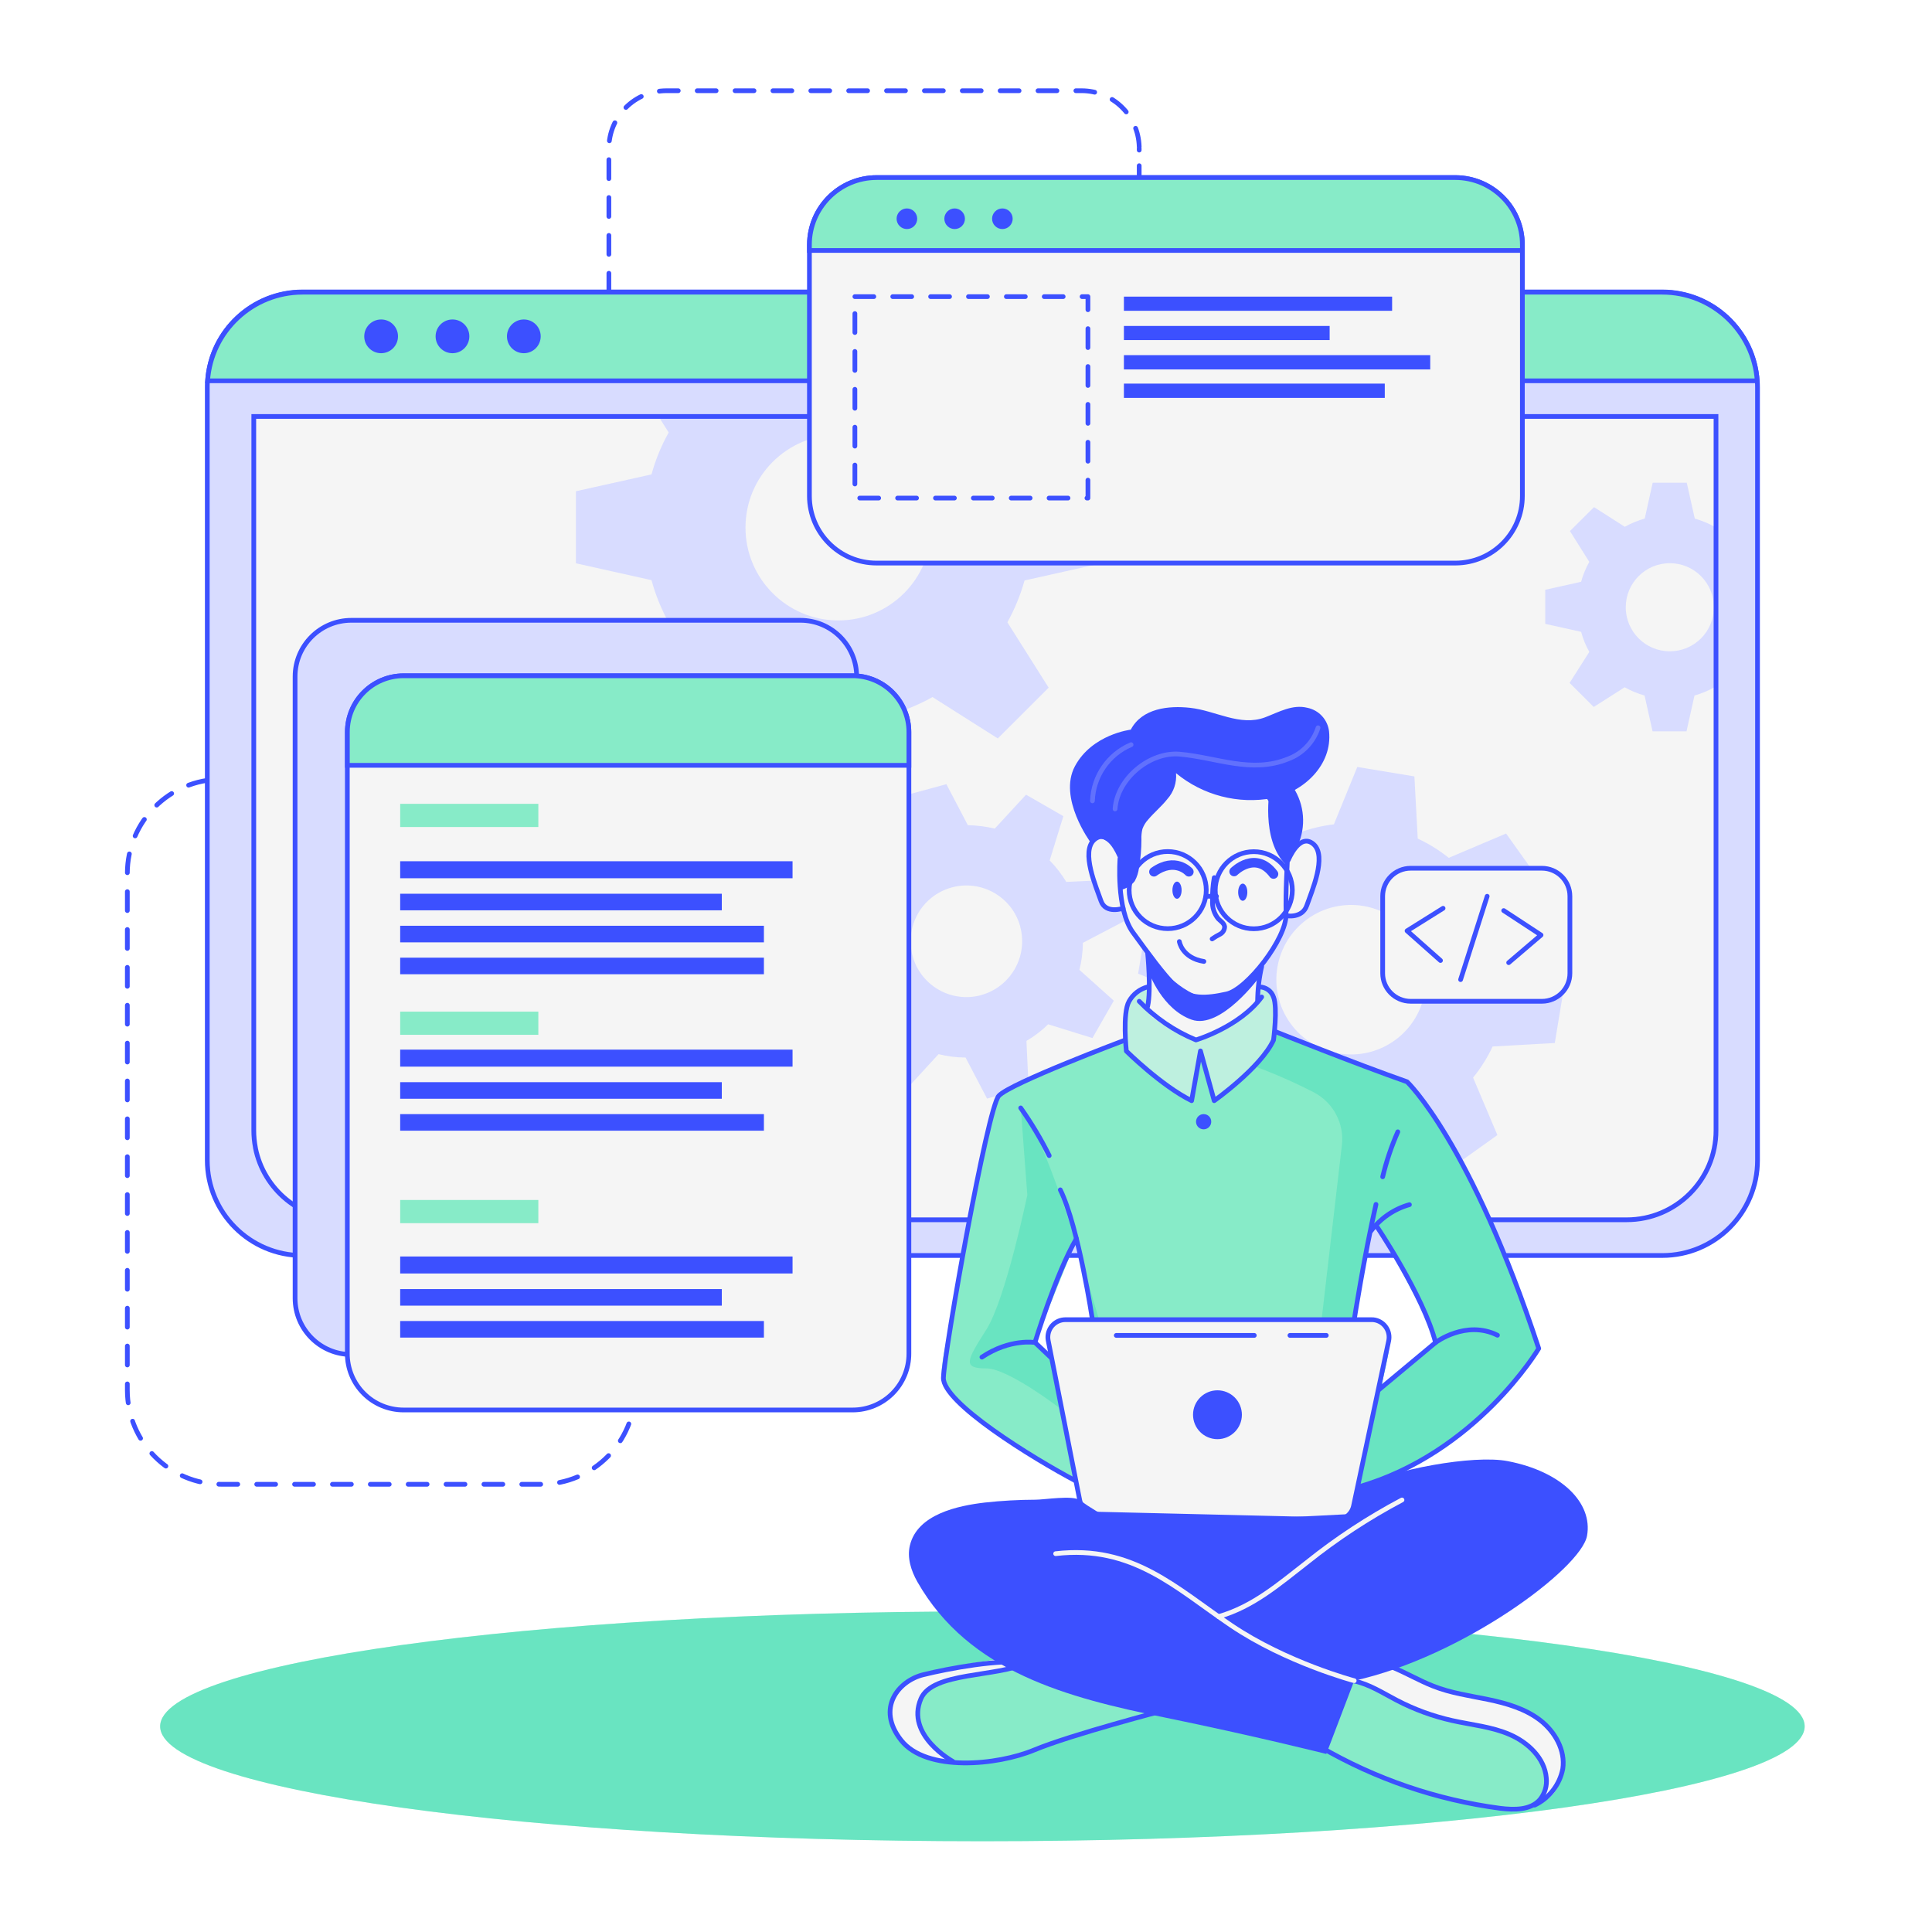
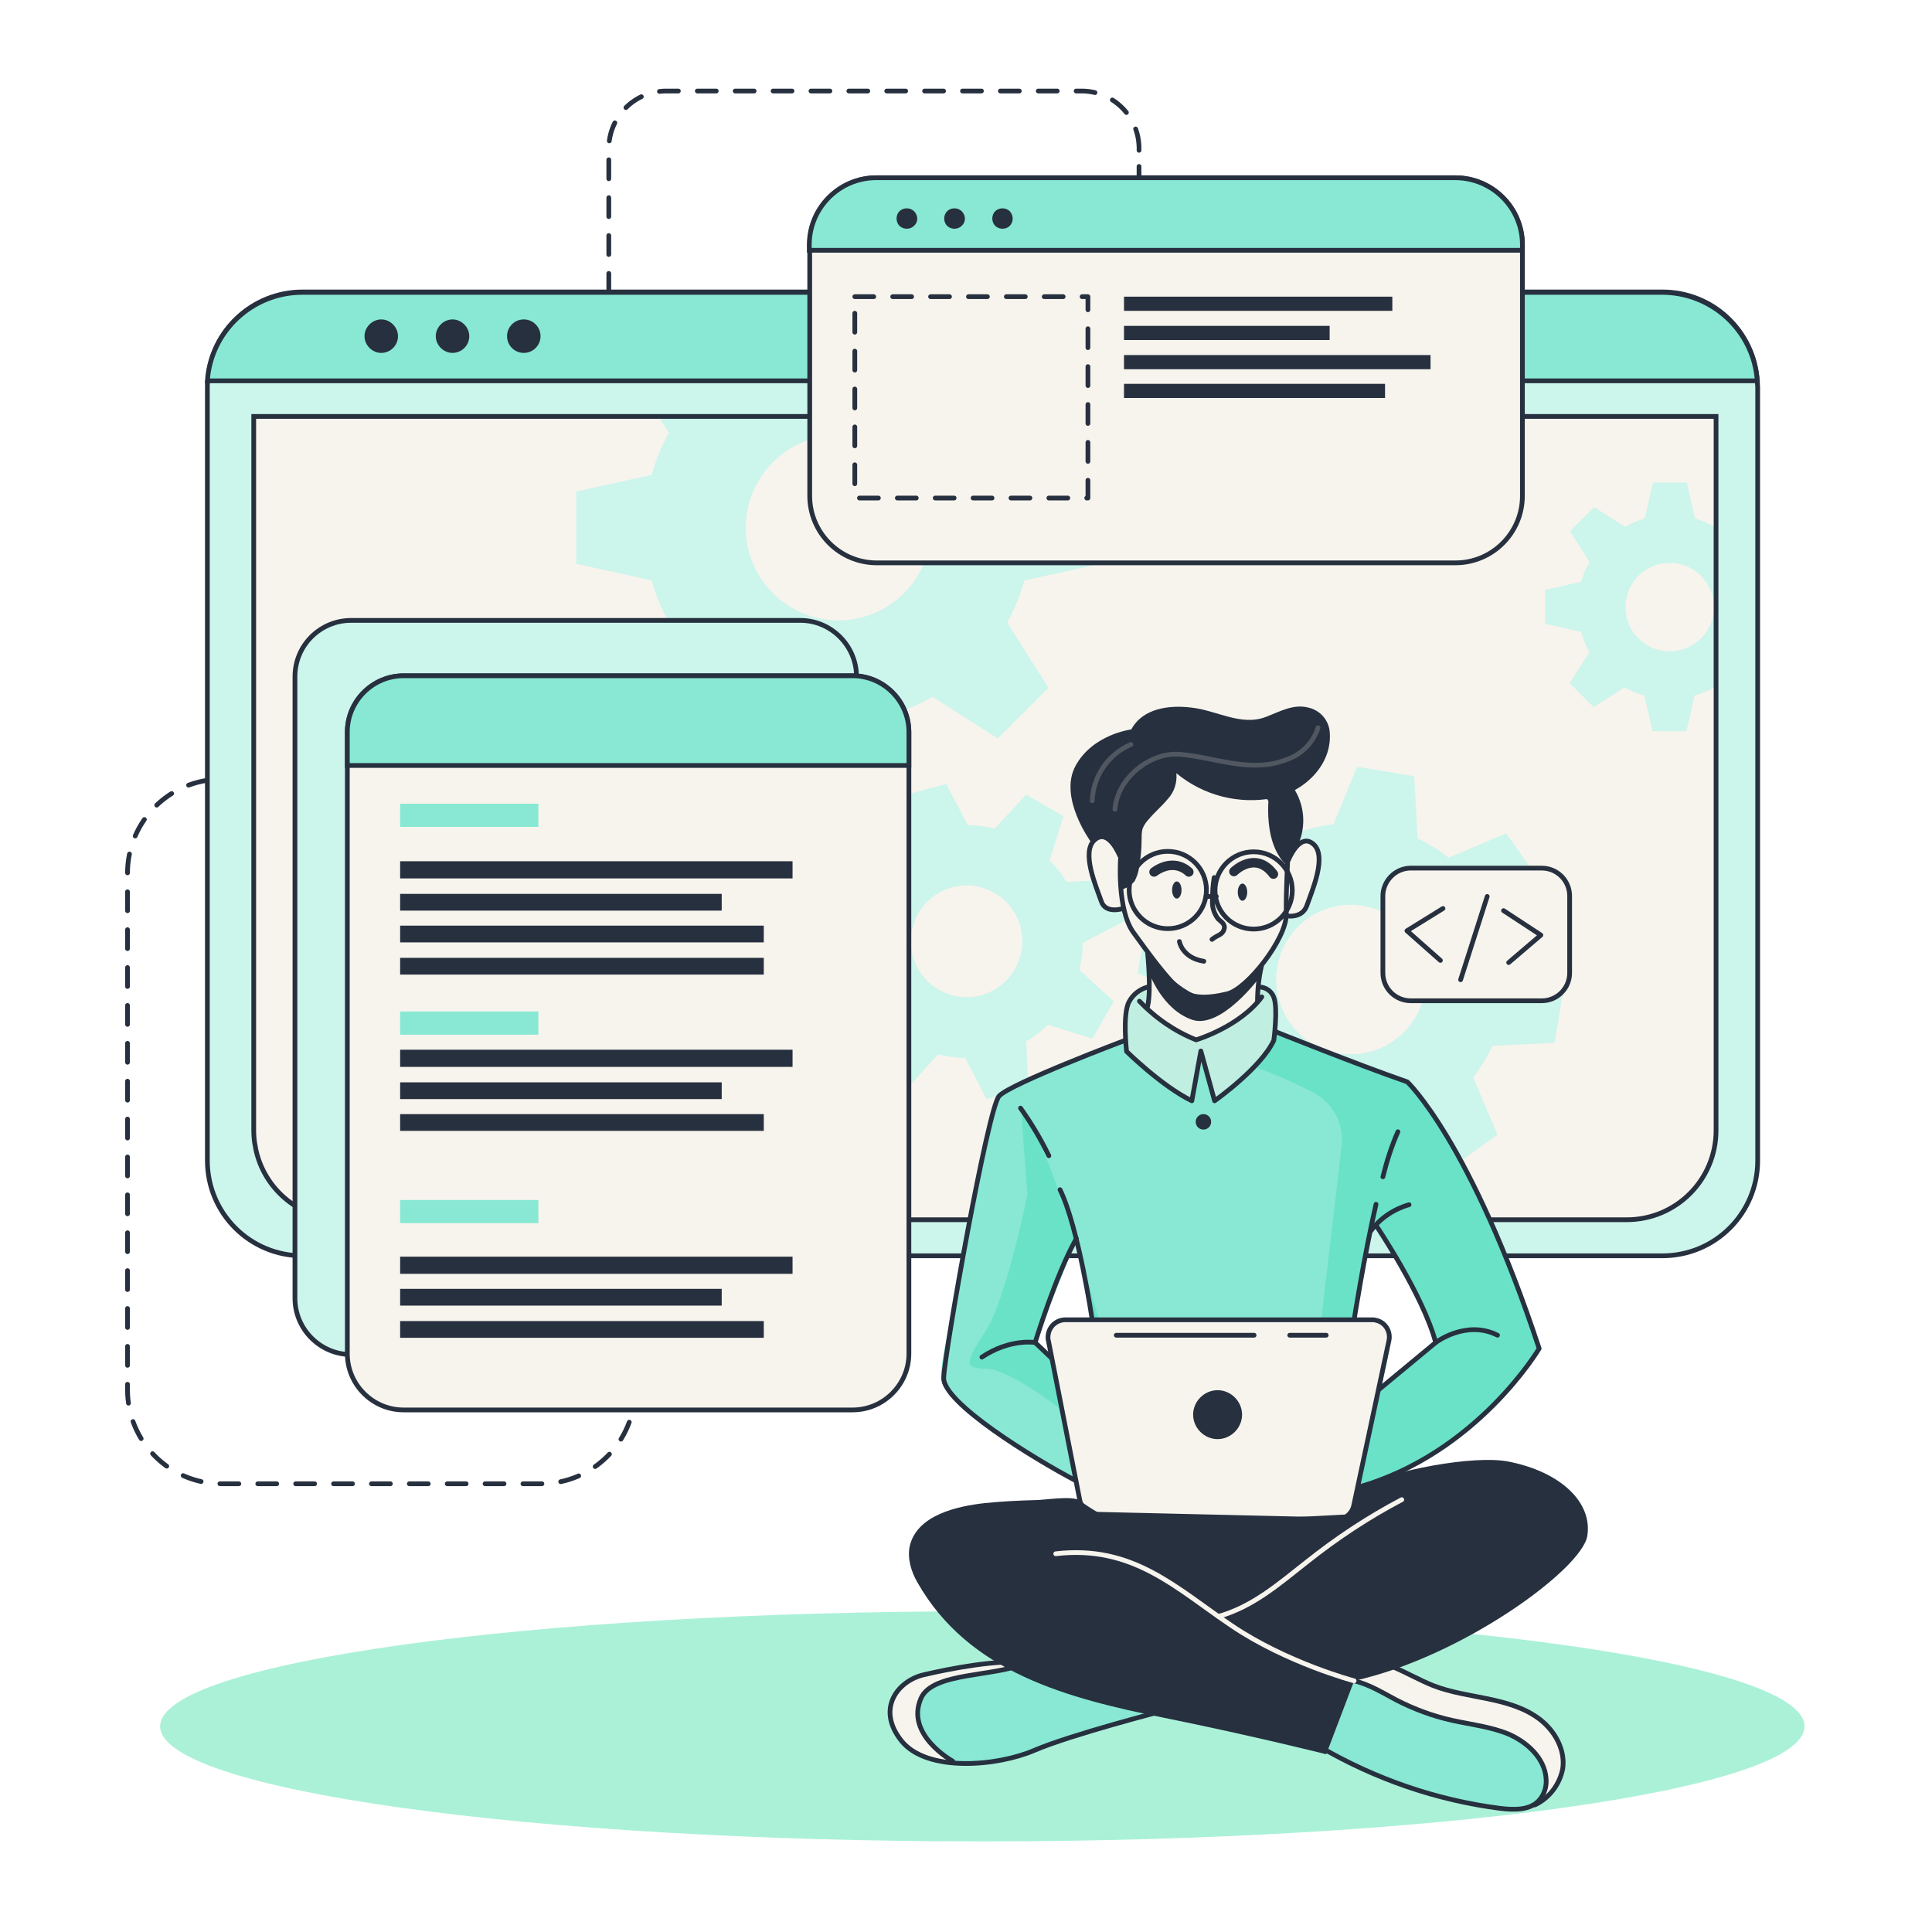
- <svg xmlns="http://www.w3.org/2000/svg" id="Camada_1" data-name="Camada 1" viewBox="0 0 450 450">
-   <defs>
-     <style>.cls-1,.cls-11,.cls-15,.cls-17,.cls-18,.cls-19,.cls-2{fill:none;}.cls-11,.cls-12,.cls-13,.cls-14,.cls-15,.cls-17,.cls-2,.cls-5,.cls-7{stroke:#3c50ff;}.cls-13,.cls-15,.cls-17,.cls-18,.cls-19,.cls-2,.cls-5{stroke-linecap:round;stroke-linejoin:round;}.cls-11,.cls-12,.cls-13,.cls-14,.cls-15,.cls-18,.cls-19,.cls-2,.cls-5,.cls-7{stroke-width:1.1px;}.cls-2{stroke-dasharray:4.41;}.cls-3,.cls-7{fill:#87ebc8;}.cls-4{fill:#32d7b4;opacity:0.35;}.cls-16,.cls-18,.cls-4{isolation:isolate;}.cls-10,.cls-12,.cls-5{fill:#d8dcff;}.cls-13,.cls-14,.cls-16,.cls-6{fill:#f5f5f5;}.cls-11,.cls-12,.cls-14,.cls-7{stroke-miterlimit:10;}.cls-8{fill:#3c50ff;}.cls-9{clip-path:url(#clip-path);}.cls-16{opacity:0.5;}.cls-17{stroke-width:2.21px;}.cls-18,.cls-19{stroke:#f5f5f5;}.cls-18{opacity:0.2;}</style>
-     <clipPath id="clip-path">
-       <path class="cls-1" d="M399.69,97V263.31a20.8,20.8,0,0,1-20.8,20.8h-299a20.8,20.8,0,0,1-20.4-16.76v-.06a21.35,21.35,0,0,1-.38-4V97Z" />
-     </clipPath>
-   </defs>
-   <g id="freepik--Lines--inject-176">
-     <path class="cls-2" d="M57,181.51H51.59a21.93,21.93,0,0,0-21.93,21.93V323.79a21.93,21.93,0,0,0,21.93,21.93H126a21.93,21.93,0,0,0,21.93-21.93h0" />
-     <path class="cls-2" d="M141.82,68.06V34.56a13.43,13.43,0,0,1,13.4-13.43h96.7a13.43,13.43,0,0,1,13.42,13c0,.15,0,6.91,0,7.06V34.56" />
-   </g>
-   <g id="freepik--Shadow--inject-176">
-     <ellipse class="cls-3" cx="228.82" cy="402.1" rx="191.52" ry="26.76" />
-     <ellipse class="cls-4" cx="228.82" cy="402.1" rx="191.52" ry="26.76" />
-   </g>
-   <g id="freepik--Window--inject-176">
-     <path class="cls-5" d="M409.36,90.23v180a22.19,22.19,0,0,1-22.19,22.2H70.47a22.19,22.19,0,0,1-22.19-22.2v-180a11.86,11.86,0,0,1,.07-1.56A22.17,22.17,0,0,1,70.47,68h316.7A22.18,22.18,0,0,1,409.29,88.7,15,15,0,0,1,409.36,90.23Z" />
-     <path class="cls-6" d="M59.08,97H399.69V263.31a20.8,20.8,0,0,1-20.8,20.8h-299a20.8,20.8,0,0,1-20.8-20.8V97h0Z" />
-     <path class="cls-6" d="M59.08,97H399.69V263.31a20.8,20.8,0,0,1-20.8,20.8h-299a20.8,20.8,0,0,1-20.8-20.8V97h0Z" />
-     <path class="cls-7" d="M409.29,88.7H48.35A22.19,22.19,0,0,1,70.47,68.06h316.7A22.19,22.19,0,0,1,409.29,88.7Z" />
-     <path class="cls-8" d="M92.7,78.34a3.93,3.93,0,1,1-3.93-3.93,3.92,3.92,0,0,1,3.93,3.93Z" />
-     <path class="cls-8" d="M109.32,78.34a3.93,3.93,0,1,1-3.93-3.93,3.92,3.92,0,0,1,3.93,3.93Z" />
-     <circle class="cls-8" cx="122.01" cy="78.34" r="3.93" />
-     <g class="cls-9">
-       <path class="cls-10" d="M399.37,122.7a21.43,21.43,0,0,0-4.62-1.91l-1.87-8.35h-7.94l-1.85,8.35a20.9,20.9,0,0,0-4.64,1.91l-7.17-4.58-5.61,5.58,4.51,7.17a20.35,20.35,0,0,0-1.91,4.64l-8.35,1.86v7.94l8.35,1.86a20.21,20.21,0,0,0,1.91,4.67l-4.59,7.22,5.62,5.61,7.21-4.59a20.85,20.85,0,0,0,4.63,1.92l1.86,8.34h7.91l1.86-8.34a21.47,21.47,0,0,0,4.62-1.92l.37.24V122.51Zm-10.44,29a10.26,10.26,0,1,1,10.26-10.25h0a10.24,10.24,0,0,1-10.25,10.25Z" />
-       <path class="cls-10" d="M256.27,131.26V114.51l-17.6-3.91a45.63,45.63,0,0,0-4-9.77l2.13-3.35H153.7l2.05,3.26a43.2,43.2,0,0,0-4,9.76l-17.61,3.92V131.2l17.61,3.93a43.43,43.43,0,0,0,4,9.84l-9.67,15.21L157.93,172l15.2-9.68a43.71,43.71,0,0,0,9.77,4L186.82,184h16.7l3.94-17.59a45.13,45.13,0,0,0,9.74-4.05L232.41,172l11.84-11.83-9.61-15.22a45.56,45.56,0,0,0,4-9.75Zm-61,13.25a21.63,21.63,0,1,1,21.63-21.63,21.62,21.62,0,0,1-21.63,21.63Z" />
-       <path class="cls-10" d="M251.42,225.9a27.27,27.27,0,0,0,.81-6.3l9.55-5-2.64-9.69-10.78.5a27.51,27.51,0,0,0-3.87-5l3.19-10.31-8.7-5L231.7,193a29.42,29.42,0,0,0-6.27-.8l-5-9.55-9.68,2.63.51,10.79a28.07,28.07,0,0,0-5,3.87l-10.32-3.19-5,8.69,8,7.27a26.08,26.08,0,0,0-.79,6.27l-9.57,5,2.64,9.68,10.8-.51a25,25,0,0,0,3.85,5l-3.21,10.26,8.71,5,7.24-7.88a25.69,25.69,0,0,0,6.29.79l5,9.56,9.68-2.63-.43-9.22-.07-1.58a26.11,26.11,0,0,0,5.06-3.87l10.31,3.2,4.26-7.44.72-1.26Zm-22.87,5.88a13,13,0,1,1,9.08-16l0,.09a13,13,0,0,1-9.1,15.9Z" />
-       <path class="cls-10" d="M362.14,242.94l2.2-13.3-13.46-5.41a35.15,35.15,0,0,0-1.93-8.3l9.69-10.79-7.84-11-13.36,5.67a35,35,0,0,0-7.22-4.48l-.78-14.49-13.3-2.2L310.69,192a36.73,36.73,0,0,0-8.27,2L291.6,184.3l-11,7.84,5.68,13.35a36.07,36.07,0,0,0-4.05,6.29c-.15.31-.31.62-.45.93l-14.48.8-2.21,13.28,2.18.88,11.28,4.55a35.56,35.56,0,0,0,1.93,8.26l-9.71,10.86,7.85,11L292,256.63a34.38,34.38,0,0,0,7.21,4.52l.75,14.42,13.29,2.21,5.44-13.3a35.63,35.63,0,0,0,8.28-1.94l10.8,9.69,11-7.85L343.11,251a35,35,0,0,0,4.55-7.25Zm-37.3-.6a17.41,17.41,0,1,1,4-24.3h0a17.42,17.42,0,0,1-4,24.3Z" />
+ <svg xmlns="http://www.w3.org/2000/svg" xmlns:xlink="http://www.w3.org/1999/xlink" version="1.1" id="Camada_1" x="0px" y="0px" viewBox="0 0 450 450" style="enable-background:new 0 0 450 450;" xml:space="preserve">
+   <style type="text/css">
+ 	.st0{fill:none;stroke:#27303F;stroke-width:1.103;stroke-linecap:round;stroke-linejoin:round;stroke-dasharray:4.412;}
+ 	.st1{fill:#ABF1D8;}
+ 	.st2{fill:#CCF5EC;stroke:#27303F;stroke-width:1.103;stroke-linecap:round;stroke-linejoin:round;}
+ 	.st3{fill:#F7F4ED;}
+ 	.st4{fill:#88E8D3;stroke:#27303F;stroke-width:1.103;stroke-miterlimit:10;}
+ 	.st5{fill:#27303F;}
+ 	.st6{clip-path:url(#SVGID_2_);fill:#CCF5EC;}
+ 	.st7{fill:none;stroke:#27303F;stroke-width:1.103;stroke-miterlimit:10;}
+ 	.st8{fill:#CCF5EC;stroke:#27303F;stroke-width:1.103;stroke-miterlimit:10;}
+ 	.st9{fill:#F7F4ED;stroke:#27303F;stroke-width:1.103;stroke-linecap:round;stroke-linejoin:round;}
+ 	.st10{fill:#88E8D3;}
+ 	.st11{fill:#F7F4ED;stroke:#27303F;stroke-width:1.103;stroke-miterlimit:10;}
+ 	.st12{fill:none;stroke:#27303F;stroke-width:1.103;stroke-linecap:round;stroke-linejoin:round;}
+ 	.st13{opacity:0.5;fill:#F7F4ED;enable-background:new    ;}
+ 	.st14{opacity:0.35;fill:#32D7B4;enable-background:new    ;}
+ 	.st15{fill:none;stroke:#27303F;stroke-width:2.206;stroke-linecap:round;stroke-linejoin:round;}
+ 	
+ 		.st16{opacity:0.2;fill:none;stroke:#F7F4ED;stroke-width:1.103;stroke-linecap:round;stroke-linejoin:round;enable-background:new    ;}
+ 	.st17{fill:none;stroke:#F7F4ED;stroke-width:1.103;stroke-linecap:round;stroke-linejoin:round;}
+ </style>
+   <g>
+     <g id="freepik--Lines--inject-176_3_">
+       <path class="st0" d="M57,181.5h-5.4c-12.1,0-21.9,9.8-21.9,21.9v120.3c0,12.1,9.8,21.9,21.9,21.9h74.4c12.1,0,21.9-9.8,21.9-21.9    l0,0" />
+       <path class="st0" d="M141.8,68.1V34.6c0-7.4,6-13.4,13.4-13.4h96.7c7.3,0,13.2,5.8,13.4,13c0,0.2,0,6.9,0,7.1v-6.6" />
    </g>
-     <path class="cls-11" d="M399.69,97V263.31a20.8,20.8,0,0,1-20.8,20.8h-299a20.8,20.8,0,0,1-20.4-16.76v-.06a21.35,21.35,0,0,1-.38-4V97Z" />
-   </g>
-   <g id="freepik--Graphics--inject-176">
-     <rect class="cls-12" x="68.73" y="144.48" width="130.8" height="171.01" rx="13.11" ry="13.11" />
-     <path class="cls-13" d="M211.7,170.51V315.29a13.1,13.1,0,0,1-13.1,13.12H94a13.1,13.1,0,0,1-13.1-13.12h0V170.51A13.11,13.11,0,0,1,94,157.4H198.59a13.1,13.1,0,0,1,13.11,13.11Z" />
-     <path class="cls-7" d="M211.7,170.51v7.75H80.91v-7.75A13.11,13.11,0,0,1,94,157.4H198.59a13.1,13.1,0,0,1,13.11,13.11Z" />
-     <rect class="cls-3" x="93.21" y="187.23" width="32.18" height="5.4" />
-     <rect class="cls-3" x="93.21" y="235.63" width="32.18" height="5.4" />
-     <rect class="cls-3" x="93.21" y="279.5" width="32.18" height="5.4" />
-     <rect class="cls-8" x="93.21" y="200.6" width="91.39" height="3.96" />
-     <rect class="cls-8" x="93.21" y="208.17" width="74.91" height="3.86" />
-     <rect class="cls-8" x="93.21" y="215.63" width="84.72" height="3.86" />
-     <rect class="cls-8" x="93.21" y="223.06" width="84.72" height="3.86" />
-     <rect class="cls-8" x="93.21" y="244.48" width="91.39" height="3.96" />
-     <rect class="cls-8" x="93.21" y="252.06" width="74.91" height="3.86" />
-     <rect class="cls-8" x="93.21" y="259.5" width="84.72" height="3.86" />
-     <rect class="cls-8" x="93.21" y="292.66" width="91.39" height="3.96" />
-     <rect class="cls-8" x="93.21" y="300.25" width="74.91" height="3.86" />
-     <rect class="cls-8" x="93.21" y="307.69" width="84.72" height="3.86" />
-     <path class="cls-14" d="M354.59,57v58.52A15.63,15.63,0,0,1,339,131.15H204.17a15.64,15.64,0,0,1-15.64-15.62V57a15.66,15.66,0,0,1,15.64-15.64H339A15.65,15.65,0,0,1,354.59,57Z" />
-     <path class="cls-7" d="M354.59,57v1.34H188.53V57a15.66,15.66,0,0,1,15.64-15.64H339A15.65,15.65,0,0,1,354.59,57Z" />
-     <path class="cls-8" d="M212.93,52.65a2.4,2.4,0,1,1,0-3.4h0A2.41,2.41,0,0,1,212.93,52.65Z" />
-     <path class="cls-8" d="M224.05,52.65a2.4,2.4,0,1,1,0-3.4h0A2.41,2.41,0,0,1,224.05,52.65Z" />
-     <path class="cls-8" d="M235.17,52.65a2.4,2.4,0,1,1,0-3.4h0A2.41,2.41,0,0,1,235.17,52.65Z" />
-     <rect class="cls-2" x="199.12" y="69.09" width="54.28" height="46.92" />
-     <rect class="cls-8" x="261.78" y="69.09" width="62.47" height="3.3" />
-     <rect class="cls-8" x="261.78" y="75.92" width="47.92" height="3.29" />
-     <rect class="cls-8" x="261.78" y="82.72" width="71.35" height="3.33" />
-     <rect class="cls-8" x="261.78" y="89.35" width="60.76" height="3.33" />
-     <rect class="cls-13" x="322.05" y="202.23" width="43.61" height="30.99" rx="6.53" ry="6.53" />
-     <polyline class="cls-15" points="336.12 211.56 327.73 216.81 335.52 223.72" />
-     <polyline class="cls-15" points="351.4 224.22 358.94 217.79 350.24 212.09" />
-     <line class="cls-15" x1="340.2" y1="228.17" x2="346.39" y2="208.76" />
-   </g>
-   <g id="freepik--Character--inject-176">
-     <path class="cls-3" d="M275.68,397.17s-29,8.31-33.05,9.75c-3.68,1.3-13.66,4.8-21.15,3.71a14.31,14.31,0,0,1-2.14-.46c-7.59-2.26-11-4.36-12-9.14s2.78-8.29,6.42-10.54,23.38-4.6,23.38-4.6l4.77,1.4h0Z" />
-     <path class="cls-6" d="M221.48,410.63a14.31,14.31,0,0,1-2.14-.46c-7.59-2.26-11-4.36-12-9.14s2.78-8.29,6.42-10.54,23.38-4.6,23.38-4.6l4.77,1.4c-4.32,2-20.4,3.09-23.91,5.11s-5.2,5.82-3.13,11C216,406.1,218.94,408.75,221.48,410.63Z" />
-     <path class="cls-15" d="M271.32,398.35S249.54,404,240.9,407.6s-25.11,5.19-31-2.25-.68-13.85,5.19-15.29,17.74-3.68,24.22-2.77" />
-     <path class="cls-15" d="M221.91,410.25s-11.08-6.08-7.4-14.6c2.72-6.28,17.5-4.93,24.82-8.36" />
-     <path class="cls-3" d="M364,412c-.3,3-1.35,5.81-4.35,7.58-2,1.18-4.84,1.88-8.91,1.84-10.17-.13-29.29-7.4-29.29-7.4l-17.9-9.9,9.31-14.73,2.55-4,6.58,1.48s5.45,3.09,10.93,5.55,18.79,3,23.48,6.77S364.52,407,364,412Z" />
-     <path class="cls-6" d="M364,412c-.3,3-1.35,5.81-4.35,7.58a13.41,13.41,0,0,0-.5-8.94c-2-4.49-8.51-8.45-17.07-9.11s-15.11-4.66-18.54-6.45c-2.68-1.39-8.33-4.43-10.68-5.69l2.55-4,6.58,1.48s5.45,3.09,10.93,5.55,18.79,3,23.48,6.77S364.52,407,364,412Z" />
-     <path class="cls-15" d="M307.53,406.88a112.73,112.73,0,0,0,41.9,14.31c3.26.4,7.05.46,9.23-2a6.81,6.81,0,0,0,1.5-5.1c-.39-4.61-4.26-8.24-8.5-10.08s-8.91-2.25-13.42-3.26a53,53,0,0,1-12.9-4.72c-3.24-1.69-6.37-3.74-9.94-4.5s-7.82.16-9.73,3.28" />
-     <path class="cls-15" d="M357.46,420.44A11.88,11.88,0,0,0,364,412c.65-4.32-1.82-8.69-5.29-11.35s-7.82-3.92-12.11-4.81-8.68-1.48-12.79-3.12c-6.27-2.45-12.46-7.29-19-5.57" />
-     <path class="cls-3" d="M327.73,252l-30.29-11.52-.38-.15s.11-.8.2-2c.19-2.42.29-6.36-.85-7.69-1.69-2-6.47-.32-11.14-2.46s-13.3,1.69-13.3,1.69-6.24-1.15-9,3.35c-1.4,3.63-.92,9-.92,9l-.57.2c-3.61,1.35-23.25,8.74-27.4,11.71-4.59,3.25-9.67,36.62-11.3,46.42s-4.53,18.63-3.06,22,22.57,19.62,34.71,23.81,55.19,3,55.19,3,.7-.19,1.95-.59c7.28-2.34,33.11-12,46.82-34.68C358.41,314.1,345.13,270.56,327.73,252ZM245.89,308.1c-2.23,1.57-1,7.7-1,7.7l-3.79-3.34,9.52-23.41,4.06,18S248.12,306.53,245.89,308.1ZM322.05,323c-1.05.54,3-10.71,1.08-13.27s-7.71-2.3-7.71-2.3l.49-3.08,3.43-17.6,1.14-1.35s11.78,20.19,13.89,27.31C334.37,312.7,321.53,323,322.05,323Z" />
-     <path class="cls-6" d="M270.54,179,254.9,195.56s-2.15,1.91-1.3,6.72,2.85,9,4.36,9.28a23.19,23.19,0,0,0,3.62.32s3.35,7.26,5.73,10.1c0,0,.82,11.21.38,14.33,0,0,5.62,4.91,10.91,5.53s13.46-7.49,13.46-7.49l2-9.92s4.8-7.28,5.12-9.22,2.52-1.44,3.6-2.4,3.57-5.23,4-9.27.44-8.68-4.25-7.32c-4.07-1.09-1.52-9.69-1.52-9.69l-7.15-6.3Z" />
-     <path class="cls-16" d="M297.44,240.44a18.45,18.45,0,0,1-.81,1.81c-2.58,4.86-13.82,14.13-13.82,14.13l-3.4-10.45-1.86,10.45c-3.75-1.64-15.19-11.54-15.19-11.54s-.39-.93-.86-2.39l.57-.2s-.48-5.41.92-9c2.74-4.5,9-3.35,9-3.35s8.63-3.83,13.3-1.69,9.45.48,11.14,2.46.65,9.66.65,9.66Z" />
-     <path class="cls-4" d="M327.73,252l-30.29-11.52-.38-.15s.11-.8.2-2l-.63,3.93-4.48,6.08a123.59,123.59,0,0,1,14,6.16,12.27,12.27,0,0,1,6.4,12.23L307,314.45l-2.29,27.11,6.91,7.17c7.28-2.33,33.11-12,46.82-34.67C358.41,314.1,345.13,270.56,327.73,252Zm-5.68,71c-1.05.54,3-10.71,1.08-13.27s-7.71-2.3-7.71-2.3l.49-3.08,3.43-17.6,1.14-1.35s11.78,20.19,13.89,27.31C334.37,312.7,321.53,323,322.05,323Z" />
-     <path class="cls-4" d="M256.69,309.7,252,294s-8.45-28.81-14.24-35.91l1.52,20.26s-5,24.2-9.57,31.38-5.59,9,0,9,19.2,10.84,19.2,10.84l-1-9Zm-11.87,6.09L241,312.45,250.55,289l4.06,18s-6.52-.48-8.75,1.08S244.82,315.79,244.82,315.79Z" />
-     <path class="cls-15" d="M267.31,222s.86,8.49,0,12.37" />
-     <path class="cls-15" d="M292.93,233.22a36.23,36.23,0,0,1,.94-8.11" />
-     <path class="cls-15" d="M295.2,185.28s5.14,6.45,4.87,11.34-.65,10.66-.52,16.32-9.09,17.51-13.83,18.57-8.82,1.32-11.85-1.71-6.06-7.24-10-12.64-3-17.25-3-17.25" />
-     <path class="cls-15" d="M282.82,204.42a26.78,26.78,0,0,0-.4,5.36,6.06,6.06,0,0,0,1.32,4.2c.57.58,1.39,1.05,1.5,1.86a2,2,0,0,1-1.06,1.75,15,15,0,0,0-1.85,1.1" />
-     <path class="cls-15" d="M274.69,219.31s.59,3.82,5.72,4.63" />
-     <path class="cls-8" d="M275.22,207.34c0,1.11-.48,2-1.07,2s-1.07-.89-1.07-2,.48-2,1.07-2S275.22,206.23,275.22,207.34Z" />
-     <path class="cls-8" d="M290.53,207.81c0,1.11-.48,2-1.07,2s-1.07-.89-1.07-2,.48-2,1.07-2S290.53,206.7,290.53,207.81Z" />
-     <path class="cls-17" d="M287.44,203s5-5,9.19.58" />
-     <path class="cls-17" d="M276.91,203.06s-3.16-3.53-8.14,0" />
-     <path class="cls-8" d="M267.69,226.7s3.05,8.4,9.86,10.8,15.85-10,15.85-10l-.47-1.61s-5.93,7.7-12.52,6.39S267.31,222,267.31,222Z" />
-     <path class="cls-15" d="M261.58,211.56s-4.06,1.42-5.14-1.73-4.78-11.49-1.54-14.27,5.84,3.67,5.84,3.67" />
-     <path class="cls-15" d="M299.54,213.28s3.77.76,4.85-2.4,4.78-11.49,1.54-14.27-5.84,3.67-5.84,3.67" />
-     <path class="cls-8" d="M260.74,207.34a5.66,5.66,0,0,0,3.56-2.11,8.5,8.5,0,0,0,1-3.19,37.51,37.51,0,0,0,.56-6.44,8.87,8.87,0,0,1,.23-2.51,6.52,6.52,0,0,1,1.36-2.22c1.41-1.67,3.12-3.06,4.47-4.78a8,8,0,0,0,2-6,27.46,27.46,0,0,0,22.47,5.81c7.15-1.4,14-7.67,13.17-15.56a6.36,6.36,0,0,0-5-5.47c-3.53-.89-6.7,1-9.9,2.21-5.83,2.2-11.54-1.58-17.43-2.21-5-.56-11.23.08-13.85,5.08,0,0-9,1.06-13,8.5S254,196.18,254,196.18s3-3.67,6.93,3.76Z" />
-     <path class="cls-8" d="M295.82,183.38s-2.34,12.2,3.77,18.11c0,0,1.34-3.67,2.69-4.57a14.14,14.14,0,0,0-1.07-13.54C296.69,176.28,295.82,183.38,295.82,183.38Z" />
-     <path class="cls-18" d="M307,169.51a11.52,11.52,0,0,1-7,7.27c-8.48,3.46-16.71-.37-25.21-1.12-6.93-.62-14.58,5.64-15.07,12.76" />
-     <path class="cls-18" d="M254.45,186.53a14.82,14.82,0,0,1,9-13.08" />
-     <path class="cls-15" d="M265.35,233.22a38.85,38.85,0,0,0,13.21,9s10.15-3,15.31-10" />
-     <circle class="cls-15" cx="271.98" cy="207.32" r="8.98" />
-     <circle class="cls-15" cx="292.03" cy="207.35" r="8.98" />
-     <path class="cls-15" d="M267.31,229.87a7,7,0,0,0-4.33,3.35c-1.59,2.79-.63,11.6-.63,11.6s8.21,8.12,15.2,11.55l2.06-11.59,3.2,11.59s10.82-7.65,13.82-14.12c0,0,1-7.55,0-10a3.49,3.49,0,0,0-3.23-2.37" />
-     <path class="cls-15" d="M254.45,307.41s-3.21-21.5-7.48-30.27" />
-     <path class="cls-15" d="M237.74,258.06a85.92,85.92,0,0,1,6.64,11.1" />
-     <path class="cls-15" d="M322.05,274.1a61.51,61.51,0,0,1,3.53-10.48" />
-     <path class="cls-15" d="M315.42,307.41s2.31-14.74,5.07-26.88" />
-     <path class="cls-15" d="M319.34,286.7a17,17,0,0,1,8.94-6.11" />
-     <path class="cls-15" d="M297.07,240.29s18.63,7.46,30.66,11.68c0,0,14.8,13.91,30.67,62.12,0,0-14.54,24.46-42.2,32.3" />
-     <path class="cls-15" d="M321,323.84l13.37-11.14s7.07-5.36,14.42-1.7" />
-     <path class="cls-15" d="M320.49,285.38s11.05,16.32,13.88,27.32" />
-     <path class="cls-15" d="M245,316.41l-3.91-3.71s-5.8-1-12.38,3.4" />
-     <path class="cls-15" d="M241.06,312.7s4.86-16,9.65-24.19" />
-     <path class="cls-15" d="M262.07,242.25s-26.81,10.06-29.44,13S220,314.44,219.74,320.88c-.23,5.77,20.65,18.69,31,24.15" />
-     <path class="cls-8" d="M282.12,261.26a1.77,1.77,0,1,1-1.77-1.76h0a1.75,1.75,0,0,1,1.77,1.74Z" />
-     <path class="cls-8" d="M313.14,355.48h-61a1.43,1.43,0,0,1-1.43-1.42h0a1.43,1.43,0,0,1,1.43-1.43h61a1.43,1.43,0,0,1,1.43,1.43h0A1.43,1.43,0,0,1,313.14,355.48Z" />
-     <path class="cls-13" d="M315.28,350.7l8.17-38.39a4.09,4.09,0,0,0-3.14-4.85,3.53,3.53,0,0,0-.86-.08h-71.3a4.08,4.08,0,0,0-4.08,4.08,4.43,4.43,0,0,0,.08.8l7.33,37.12a4.1,4.1,0,0,0,3.91,3.29L311.18,354A4.1,4.1,0,0,0,315.28,350.7Z" />
-     <path class="cls-8" d="M289.26,329.53a5.69,5.69,0,1,1-5.69-5.7,5.69,5.69,0,0,1,5.69,5.7Z" />
-     <line class="cls-15" x1="300.45" y1="311.04" x2="308.92" y2="311.04" />
-     <line class="cls-15" x1="260" y1="311.04" x2="292.15" y2="311.04" />
-     <path class="cls-8" d="M315.42,391.47l-6.5,17.06s-16.58-4.18-37.81-8.53c-22.21-4.55-45.4-10.44-57.43-31.55-1.46-2.57-2.44-5.6-1.75-8.48,1.73-7.3,11.22-9.27,17.47-10a111.37,111.37,0,0,1,11.83-.66c2,0,8.65-1.09,10.26.1A47.85,47.85,0,0,0,259.2,354c3.55,1.51,55.37-1.35,55.37-1.35a18.77,18.77,0,0,0,1.63-6.23c8.15-4.15,27-7.65,35-6.09,12.53,2.42,19.84,9.73,18.45,17.39S340.58,385.91,315.42,391.47Z" />
-     <path class="cls-19" d="M315.42,391.47s-15.77-4.18-28.65-12.88-22.94-18.8-40.89-16.71" />
-     <path class="cls-19" d="M283.82,376.54c8.14-2.34,14.11-7.6,20.64-12.66a140,140,0,0,1,22.09-14.51" />
-     <line class="cls-15" x1="280.95" y1="208.76" x2="283.34" y2="208.76" />
+     <g id="freepik--Shadow--inject-176_3_">
+       <ellipse class="st1" cx="228.8" cy="402.1" rx="191.5" ry="26.8" />
+     </g>
+     <g id="freepik--Window--inject-176_3_">
+       <path class="st2" d="M409.4,90.2v180.1c0,12.3-9.9,22.2-22.2,22.2H70.5c-12.3,0-22.2-9.9-22.2-22.2V90.2c0-0.5,0-1,0.1-1.6    C49.2,77,58.8,68,70.5,68h316.7c11.7,0,21.3,9,22.1,20.7C409.3,89.2,409.4,89.7,409.4,90.2z" />
+       <path class="st3" d="M59.1,97h340.6l0,0v166.3c0,11.5-9.3,20.8-20.8,20.8h-299c-11.5,0-20.8-9.3-20.8-20.8L59.1,97L59.1,97    L59.1,97z" />
+       <path class="st3" d="M59.1,97h340.6l0,0v166.3c0,11.5-9.3,20.8-20.8,20.8h-299c-11.5,0-20.8-9.3-20.8-20.8L59.1,97L59.1,97    L59.1,97z" />
+       <path class="st4" d="M409.3,88.7H48.3c0.8-11.6,10.5-20.6,22.1-20.6h316.7C398.8,68.1,408.5,77.1,409.3,88.7z" />
+       <path class="st5" d="M92.7,78.3c0,2.2-1.8,3.9-3.9,3.9s-3.9-1.8-3.9-3.9s1.8-3.9,3.9-3.9S92.7,76.2,92.7,78.3L92.7,78.3z" />
+       <path class="st5" d="M109.3,78.3c0,2.2-1.8,3.9-3.9,3.9s-3.9-1.8-3.9-3.9s1.8-3.9,3.9-3.9S109.3,76.2,109.3,78.3L109.3,78.3z" />
+       <circle class="st5" cx="122" cy="78.3" r="3.9" />
+       <g>
+         <defs>
+           <path id="SVGID_1_" d="M399.7,97v166.3c0,11.5-9.3,20.8-20.8,20.8h-299c-9.9,0-18.5-7-20.4-16.8v-0.1c-0.3-1.3-0.4-2.7-0.4-4V97      H399.7z" />
+         </defs>
+         <clipPath id="SVGID_2_">
+           <use xlink:href="#SVGID_1_" style="overflow:visible;" />
+         </clipPath>
+         <path class="st6" d="M399.4,122.7c-1.5-0.8-3-1.5-4.6-1.9l-1.9-8.4h-7.9l-1.9,8.4c-1.6,0.4-3.2,1.1-4.6,1.9l-7.2-4.6l-5.6,5.6     l4.5,7.2c-0.8,1.5-1.5,3-1.9,4.6l-8.4,1.9v7.9l8.4,1.9c0.4,1.6,1.1,3.2,1.9,4.7l-4.6,7.2l5.6,5.6l7.2-4.6c1.5,0.8,3,1.5,4.6,1.9     l1.9,8.3h7.9l1.9-8.3c1.6-0.5,3.2-1.1,4.6-1.9l0.4,0.2v-37.8L399.4,122.7z M388.9,151.7c-5.7,0-10.3-4.6-10.3-10.3     s4.6-10.3,10.3-10.3c5.7,0,10.3,4.6,10.3,10.3c0,0,0,0,0,0C399.2,147.1,394.6,151.7,388.9,151.7     C388.9,151.7,388.9,151.7,388.9,151.7z" />
+         <path class="st6" d="M256.3,131.3v-16.7l-17.6-3.9c-0.9-3.4-2.3-6.7-4-9.8l2.1-3.4h-83.1l2.1,3.3c-1.7,3.1-3.1,6.4-4,9.8     l-17.6,3.9v16.8l17.6,3.9c0.9,3.4,2.3,6.7,4,9.8l-9.7,15.2l11.9,11.8l15.2-9.7c3.1,1.7,6.4,3.1,9.8,4.1l3.9,17.6h16.7l3.9-17.6     c3.4-1,6.7-2.3,9.7-4.1l15.2,9.7l11.8-11.8l-9.6-15.2c1.7-3.1,3-6.4,4-9.8L256.3,131.3z M195.3,144.5c-11.9,0-21.6-9.7-21.6-21.6     s9.7-21.6,21.6-21.6c11.9,0,21.6,9.7,21.6,21.6C216.9,134.8,207.2,144.5,195.3,144.5C195.3,144.5,195.3,144.5,195.3,144.5     L195.3,144.5z" />
+         <path class="st6" d="M251.4,225.9c0.5-2.1,0.8-4.2,0.8-6.3l9.6-5l-2.6-9.7l-10.8,0.5c-1.1-1.8-2.4-3.5-3.9-5l3.2-10.3l-8.7-5     l-7.3,7.9c-2.1-0.5-4.2-0.8-6.3-0.8l-5-9.6l-9.7,2.6l0.5,10.8c-1.8,1.1-3.5,2.4-5,3.9l-10.3-3.2l-5,8.7l8,7.3     c-0.5,2.1-0.8,4.2-0.8,6.3l-9.6,5l2.6,9.7l10.8-0.5c1.1,1.8,2.4,3.5,3.9,5l-3.2,10.3l8.7,5l7.2-7.9c2.1,0.5,4.2,0.8,6.3,0.8     l5,9.6l9.7-2.6l-0.4-9.2l-0.1-1.6c1.8-1.1,3.5-2.4,5.1-3.9l10.3,3.2l4.3-7.4l0.7-1.3L251.4,225.9z M228.6,231.8     c-6.9,1.9-14.1-2.2-16-9.1c-1.9-6.9,2.2-14.1,9.1-16c6.9-1.9,14.1,2.2,16,9.1c0,0,0,0.1,0,0.1     C239.5,222.8,235.4,229.9,228.6,231.8L228.6,231.8z" />
+         <path class="st6" d="M362.1,242.9l2.2-13.3l-13.5-5.4c-0.3-2.8-1-5.6-1.9-8.3l9.7-10.8l-7.8-11l-13.4,5.7     c-2.2-1.8-4.6-3.3-7.2-4.5l-0.8-14.5l-13.3-2.2l-5.5,13.4c-2.8,0.3-5.6,1-8.3,1.9l-10.8-9.7l-11,7.8l5.7,13.4     c-1.6,2-2.9,4.1-4,6.3c-0.1,0.3-0.3,0.6-0.5,0.9l-14.5,0.8l-2.2,13.3l2.2,0.9l11.3,4.5c0.3,2.8,1,5.6,1.9,8.3l-9.7,10.9l7.9,11     l13.4-5.7c2.2,1.8,4.6,3.3,7.2,4.5l0.8,14.4l13.3,2.2l5.4-13.3c2.8-0.3,5.6-1,8.3-1.9l10.8,9.7l11-7.9l-5.7-13.4     c1.8-2.2,3.3-4.7,4.5-7.3L362.1,242.9z M324.8,242.3c-7.8,5.6-18.7,3.8-24.3-4c-5.6-7.8-3.8-18.7,4-24.3c7.8-5.6,18.7-3.8,24.3,4     c0,0,0,0,0,0C334.4,225.9,332.6,236.7,324.8,242.3L324.8,242.3z" />
+       </g>
+       <path class="st7" d="M399.7,97v166.3c0,11.5-9.3,20.8-20.8,20.8h-299c-9.9,0-18.5-7-20.4-16.8v-0.1c-0.3-1.3-0.4-2.7-0.4-4V97    H399.7z" />
+     </g>
+     <g id="freepik--Graphics--inject-176_3_">
+       <path class="st8" d="M81.8,144.5h104.6c7.2,0,13.1,5.9,13.1,13.1v144.8c0,7.2-5.9,13.1-13.1,13.1H81.8c-7.2,0-13.1-5.9-13.1-13.1    V157.6C68.7,150.3,74.6,144.5,81.8,144.5z" />
+       <path class="st9" d="M211.7,170.5v144.8c0,7.2-5.9,13.1-13.1,13.1c0,0,0,0,0,0H94c-7.2,0-13.1-5.9-13.1-13.1l0,0V170.5    c0-7.2,5.9-13.1,13.1-13.1h104.6C205.8,157.4,211.7,163.3,211.7,170.5L211.7,170.5z" />
+       <path class="st4" d="M211.7,170.5v7.8H80.9v-7.8c0-7.2,5.9-13.1,13.1-13.1h104.6C205.8,157.4,211.7,163.3,211.7,170.5L211.7,170.5    z" />
+       <rect x="93.2" y="187.2" class="st10" width="32.2" height="5.4" />
+       <rect x="93.2" y="235.6" class="st10" width="32.2" height="5.4" />
+       <rect x="93.2" y="279.5" class="st10" width="32.2" height="5.4" />
+       <rect x="93.2" y="200.6" class="st5" width="91.4" height="4" />
+       <rect x="93.2" y="208.2" class="st5" width="74.9" height="3.9" />
+       <rect x="93.2" y="215.6" class="st5" width="84.7" height="3.9" />
+       <rect x="93.2" y="223.1" class="st5" width="84.7" height="3.9" />
+       <rect x="93.2" y="244.5" class="st5" width="91.4" height="4" />
+       <rect x="93.2" y="252.1" class="st5" width="74.9" height="3.9" />
+       <rect x="93.2" y="259.5" class="st5" width="84.7" height="3.9" />
+       <rect x="93.2" y="292.7" class="st5" width="91.4" height="4" />
+       <rect x="93.2" y="300.2" class="st5" width="74.9" height="3.9" />
+       <rect x="93.2" y="307.7" class="st5" width="84.7" height="3.9" />
+       <path class="st11" d="M354.6,57v58.5c0,8.6-7,15.6-15.6,15.6c0,0,0,0,0,0H204.2c-8.6,0-15.6-7-15.6-15.6c0,0,0,0,0,0V57    c0-8.6,7-15.6,15.6-15.6h134.8C347.6,41.4,354.6,48.4,354.6,57z" />
+       <path class="st4" d="M354.6,57v1.3H188.5V57c0-8.6,7-15.6,15.6-15.6h134.8C347.6,41.4,354.6,48.4,354.6,57z" />
+       <path class="st5" d="M212.9,52.6c-0.9,0.9-2.5,0.9-3.4,0c-0.9-0.9-0.9-2.5,0-3.4s2.5-0.9,3.4,0c0,0,0,0,0,0    C213.9,50.2,213.9,51.7,212.9,52.6z" />
+       <path class="st5" d="M224,52.6c-0.9,0.9-2.5,0.9-3.4,0c-0.9-0.9-0.9-2.5,0-3.4s2.5-0.9,3.4,0c0,0,0,0,0,0    C225,50.2,225,51.7,224,52.6z" />
+       <path class="st5" d="M235.2,52.6c-0.9,0.9-2.5,0.9-3.4,0c-0.9-0.9-0.9-2.5,0-3.4s2.5-0.9,3.4,0c0,0,0,0,0,0    C236.1,50.2,236.1,51.7,235.2,52.6z" />
+       <rect x="199.1" y="69.1" class="st0" width="54.3" height="46.9" />
+       <rect x="261.8" y="69.1" class="st5" width="62.5" height="3.3" />
+       <rect x="261.8" y="75.9" class="st5" width="47.9" height="3.3" />
+       <rect x="261.8" y="82.7" class="st5" width="71.4" height="3.3" />
+       <rect x="261.8" y="89.4" class="st5" width="60.8" height="3.3" />
+       <path class="st9" d="M328.6,202.2h30.5c3.6,0,6.5,2.9,6.5,6.5v17.9c0,3.6-2.9,6.5-6.5,6.5h-30.5c-3.6,0-6.5-2.9-6.5-6.5v-17.9    C322.1,205.2,325,202.2,328.6,202.2z" />
+       <polyline class="st12" points="336.1,211.6 327.7,216.8 335.5,223.7   " />
+       <polyline class="st12" points="351.4,224.2 358.9,217.8 350.2,212.1   " />
+       <line class="st12" x1="340.2" y1="228.2" x2="346.4" y2="208.8" />
+     </g>
+     <g id="freepik--Character--inject-176_3_">
+       <path class="st10" d="M275.7,397.2c0,0-29,8.3-33,9.8c-3.7,1.3-13.7,4.8-21.1,3.7c-0.7-0.1-1.4-0.3-2.1-0.5    c-7.6-2.3-11-4.4-12-9.1s2.8-8.3,6.4-10.5s23.4-4.6,23.4-4.6l4.8,1.4l0,0L275.7,397.2z" />
+       <path class="st3" d="M221.5,410.6c-0.7-0.1-1.4-0.3-2.1-0.5c-7.6-2.3-11-4.4-12-9.1s2.8-8.3,6.4-10.5s23.4-4.6,23.4-4.6l4.8,1.4    c-4.3,2-20.4,3.1-23.9,5.1s-5.2,5.8-3.1,11C216,406.1,218.9,408.8,221.5,410.6z" />
+       <path class="st12" d="M271.3,398.4c0,0-21.8,5.6-30.4,9.3s-25.1,5.2-31-2.3s-0.7-13.9,5.2-15.3s17.7-3.7,24.2-2.8" />
+       <path class="st12" d="M221.9,410.2c0,0-11.1-6.1-7.4-14.6c2.7-6.3,17.5-4.9,24.8-8.4" />
+       <path class="st10" d="M364,412c-0.3,3-1.4,5.8-4.4,7.6c-2,1.2-4.8,1.9-8.9,1.8c-10.2-0.1-29.3-7.4-29.3-7.4l-17.9-9.9l9.3-14.7    l2.5-4l6.6,1.5c0,0,5.5,3.1,10.9,5.5s18.8,3,23.5,6.8C361.1,402.9,364.5,407,364,412z" />
+       <path class="st3" d="M364,412c-0.3,3-1.4,5.8-4.4,7.6c0.9-2.9,0.7-6.1-0.5-8.9c-2-4.5-8.5-8.5-17.1-9.1    c-8.6-0.7-15.1-4.7-18.5-6.5c-2.7-1.4-8.3-4.4-10.7-5.7l2.5-4l6.6,1.5c0,0,5.5,3.1,10.9,5.5s18.8,3,23.5,6.8    C361.1,402.9,364.5,407,364,412z" />
+       <path class="st12" d="M307.5,406.9c12.9,7.5,27.1,12.4,41.9,14.3c3.3,0.4,7.1,0.5,9.2-2c1.2-1.4,1.7-3.3,1.5-5.1    c-0.4-4.6-4.3-8.2-8.5-10.1c-4.2-1.8-8.9-2.3-13.4-3.3c-4.5-1-8.8-2.6-12.9-4.7c-3.2-1.7-6.4-3.7-9.9-4.5    c-3.6-0.8-7.8,0.2-9.7,3.3" />
+       <path class="st12" d="M357.5,420.4c3.4-1.6,5.8-4.8,6.5-8.5c0.6-4.3-1.8-8.7-5.3-11.4c-3.5-2.7-7.8-3.9-12.1-4.8    c-4.3-0.9-8.7-1.5-12.8-3.1c-6.3-2.5-12.5-7.3-19-5.6" />
+       <path class="st10" d="M327.7,252l-30.3-11.5l-0.4-0.1c0,0,0.1-0.8,0.2-2c0.2-2.4,0.3-6.4-0.9-7.7c-1.7-2-6.5-0.3-11.1-2.5    c-4.7-2.1-13.3,1.7-13.3,1.7s-6.2-1.1-9,3.4c-1.4,3.6-0.9,9-0.9,9l-0.6,0.2c-3.6,1.4-23.3,8.7-27.4,11.7    c-4.6,3.2-9.7,36.6-11.3,46.4s-4.5,18.6-3.1,22s22.6,19.6,34.7,23.8c12.1,4.2,55.2,3,55.2,3s0.7-0.2,2-0.6    c7.3-2.3,33.1-12,46.8-34.7C358.4,314.1,345.1,270.6,327.7,252z M245.9,308.1c-2.2,1.6-1,7.7-1,7.7l-3.8-3.3l9.5-23.4l4.1,18    C254.7,307,248.1,306.5,245.9,308.1z M322.1,323c-1.1,0.5,3-10.7,1.1-13.3c-1.9-2.6-7.7-2.3-7.7-2.3l0.5-3.1l3.4-17.6l1.1-1.4    c0,0,11.8,20.2,13.9,27.3C334.4,312.7,321.5,323,322.1,323z" />
+       <path class="st3" d="M270.5,179l-15.6,16.6c0,0-2.1,1.9-1.3,6.7s2.8,9,4.4,9.3c1.2,0.2,2.4,0.3,3.6,0.3c0,0,3.3,7.3,5.7,10.1    c0,0,0.8,11.2,0.4,14.3c0,0,5.6,4.9,10.9,5.5s13.5-7.5,13.5-7.5l2-9.9c0,0,4.8-7.3,5.1-9.2c0.3-1.9,2.5-1.4,3.6-2.4    c1.1-1,3.6-5.2,4-9.3c0.4-4,0.4-8.7-4.3-7.3c-4.1-1.1-1.5-9.7-1.5-9.7l-7.2-6.3L270.5,179z" />
+       <path class="st13" d="M297.4,240.4c-0.2,0.6-0.5,1.2-0.8,1.8c-2.6,4.9-13.8,14.1-13.8,14.1l-3.4-10.4l-1.9,10.4    c-3.8-1.6-15.2-11.5-15.2-11.5s-0.4-0.9-0.9-2.4l0.6-0.2c0,0-0.5-5.4,0.9-9c2.7-4.5,9-3.4,9-3.4s8.6-3.8,13.3-1.7    s9.4,0.5,11.1,2.5c1.7,2,0.6,9.7,0.6,9.7L297.4,240.4z" />
+       <path class="st14" d="M327.7,252l-30.3-11.5l-0.4-0.1c0,0,0.1-0.8,0.2-2l-0.6,3.9l-4.5,6.1c4.8,1.8,9.5,3.8,14,6.2    c4.4,2.4,7,7.2,6.4,12.2l-5.6,47.8l-2.3,27.1l6.9,7.2c7.3-2.3,33.1-12,46.8-34.7C358.4,314.1,345.1,270.6,327.7,252z M322.1,323    c-1.1,0.5,3-10.7,1.1-13.3c-1.9-2.6-7.7-2.3-7.7-2.3l0.5-3.1l3.4-17.6l1.1-1.4c0,0,11.8,20.2,13.9,27.3    C334.4,312.7,321.5,323,322.1,323z" />
+       <path class="st14" d="M256.7,309.7L252,294c0,0-8.5-28.8-14.2-35.9l1.5,20.3c0,0-5,24.2-9.6,31.4s-5.6,9,0,9s19.2,10.8,19.2,10.8    l-1-9L256.7,309.7z M244.8,315.8l-3.8-3.3l9.5-23.4l4.1,18c0,0-6.5-0.5-8.8,1.1S244.8,315.8,244.8,315.8z" />
+       <path class="st12" d="M267.3,222c0,0,0.9,8.5,0,12.4" />
+       <path class="st12" d="M292.9,233.2c0-2.7,0.3-5.5,0.9-8.1" />
+       <path class="st12" d="M295.2,185.3c0,0,5.1,6.4,4.9,11.3s-0.6,10.7-0.5,16.3c0.1,5.7-9.1,17.5-13.8,18.6    c-4.7,1.1-8.8,1.3-11.8-1.7c-3-3-6.1-7.2-10-12.6c-3.9-5.4-3-17.3-3-17.3" />
+       <path class="st12" d="M282.8,204.4c-0.3,1.8-0.4,3.6-0.4,5.4c-0.1,1.5,0.4,3,1.3,4.2c0.6,0.6,1.4,1,1.5,1.9c0,0.7-0.4,1.4-1.1,1.8    c-0.6,0.3-1.3,0.7-1.8,1.1" />
+       <path class="st12" d="M274.7,219.3c0,0,0.6,3.8,5.7,4.6" />
+       <path class="st5" d="M275.2,207.3c0,1.1-0.5,2-1.1,2s-1.1-0.9-1.1-2s0.5-2,1.1-2S275.2,206.2,275.2,207.3z" />
+       <path class="st5" d="M290.5,207.8c0,1.1-0.5,2-1.1,2c-0.6,0-1.1-0.9-1.1-2s0.5-2,1.1-2C290,205.8,290.5,206.7,290.5,207.8z" />
+       <path class="st15" d="M287.4,203c0,0,5-5,9.2,0.6" />
+       <path class="st15" d="M276.9,203.1c0,0-3.2-3.5-8.1,0" />
+       <path class="st5" d="M267.7,226.7c0,0,3,8.4,9.9,10.8c6.8,2.4,15.9-10,15.9-10l-0.5-1.6c0,0-5.9,7.7-12.5,6.4    c-6.6-1.3-13.1-10.3-13.1-10.3L267.7,226.7z" />
+       <path class="st12" d="M261.6,211.6c0,0-4.1,1.4-5.1-1.7c-1.1-3.2-4.8-11.5-1.5-14.3c3.2-2.8,5.8,3.7,5.8,3.7" />
+       <path class="st12" d="M299.5,213.3c0,0,3.8,0.8,4.9-2.4c1.1-3.2,4.8-11.5,1.5-14.3c-3.2-2.8-5.8,3.7-5.8,3.7" />
+       <path class="st5" d="M260.7,207.3c1.4-0.2,2.7-1,3.6-2.1c0.5-1,0.9-2.1,1-3.2c0.4-2.1,0.6-4.3,0.6-6.4c0-0.8,0-1.7,0.2-2.5    c0.3-0.8,0.8-1.6,1.4-2.2c1.4-1.7,3.1-3.1,4.5-4.8c1.5-1.6,2.2-3.8,2-6c6.3,5.2,14.5,7.3,22.5,5.8c7.1-1.4,14-7.7,13.2-15.6    c-0.3-2.7-2.3-4.9-5-5.5c-3.5-0.9-6.7,1-9.9,2.2c-5.8,2.2-11.5-1.6-17.4-2.2c-5-0.6-11.2,0.1-13.9,5.1c0,0-9,1.1-13,8.5    s3.6,17.7,3.6,17.7s3-3.7,6.9,3.8L260.7,207.3z" />
+       <path class="st5" d="M295.8,183.4c0,0-2.3,12.2,3.8,18.1c0,0,1.3-3.7,2.7-4.6c2-4.4,1.6-9.5-1.1-13.5    C296.7,176.3,295.8,183.4,295.8,183.4z" />
+       <path class="st16" d="M307,169.5c-1.1,3.4-3.7,6.1-7,7.3c-8.5,3.5-16.7-0.4-25.2-1.1c-6.9-0.6-14.6,5.6-15.1,12.8" />
+       <path class="st16" d="M254.4,186.5c0.2-5.7,3.7-10.8,9-13.1" />
+       <path class="st12" d="M265.4,233.2c3.7,3.9,8.2,7,13.2,9c0,0,10.1-3,15.3-10" />
+       <circle class="st12" cx="272" cy="207.3" r="9" />
+       <circle class="st12" cx="292" cy="207.4" r="9" />
+       <path class="st12" d="M267.3,229.9c-1.8,0.5-3.4,1.7-4.3,3.4c-1.6,2.8-0.6,11.6-0.6,11.6s8.2,8.1,15.2,11.5l2.1-11.6l3.2,11.6    c0,0,10.8-7.6,13.8-14.1c0,0,1-7.5,0-10c-0.5-1.4-1.8-2.3-3.2-2.4" />
+       <path class="st12" d="M254.4,307.4c0,0-3.2-21.5-7.5-30.3" />
+       <path class="st12" d="M237.7,258.1c2.5,3.5,4.7,7.2,6.6,11.1" />
+       <path class="st12" d="M322.1,274.1c0.9-3.6,2-7.1,3.5-10.5" />
+       <path class="st12" d="M315.4,307.4c0,0,2.3-14.7,5.1-26.9" />
+       <path class="st12" d="M319.3,286.7c2.2-3,5.4-5.1,8.9-6.1" />
+       <path class="st12" d="M297.1,240.3c0,0,18.6,7.5,30.7,11.7c0,0,14.8,13.9,30.7,62.1c0,0-14.5,24.5-42.2,32.3" />
+       <path class="st12" d="M321,323.8l13.4-11.1c0,0,7.1-5.4,14.4-1.7" />
+       <path class="st12" d="M320.5,285.4c0,0,11,16.3,13.9,27.3" />
+       <path class="st12" d="M245,316.4l-3.9-3.7c0,0-5.8-1-12.4,3.4" />
+       <path class="st12" d="M241.1,312.7c0,0,4.9-16,9.6-24.2" />
+       <path class="st12" d="M262.1,242.3c0,0-26.8,10.1-29.4,13c-2.6,2.9-12.6,59.2-12.9,65.6c-0.2,5.8,20.7,18.7,31,24.1" />
+       <path class="st5" d="M282.1,261.3c0,1-0.8,1.8-1.8,1.8s-1.8-0.8-1.8-1.8s0.8-1.8,1.8-1.8h0C281.3,259.5,282.1,260.3,282.1,261.3    C282.1,261.3,282.1,261.3,282.1,261.3z" />
+       <path class="st5" d="M313.1,355.5h-61c-0.8,0-1.4-0.6-1.4-1.4l0,0c0-0.8,0.6-1.4,1.4-1.4h61c0.8,0,1.4,0.6,1.4,1.4l0,0    C314.6,354.8,313.9,355.5,313.1,355.5z" />
+       <path class="st9" d="M315.3,350.7l8.2-38.4c0.5-2.2-0.9-4.4-3.1-4.8c-0.3-0.1-0.6-0.1-0.9-0.1h-71.3c-2.3,0-4.1,1.8-4.1,4.1    c0,0.3,0,0.5,0.1,0.8l7.3,37.1c0.4,1.9,2,3.2,3.9,3.3l55.8,1.3C313.1,354,314.9,352.6,315.3,350.7z" />
+       <path class="st5" d="M289.3,329.5c0,3.1-2.6,5.7-5.7,5.7c-3.1,0-5.7-2.6-5.7-5.7c0-3.1,2.6-5.7,5.7-5.7    C286.7,323.8,289.3,326.4,289.3,329.5C289.3,329.5,289.3,329.5,289.3,329.5z" />
+       <line class="st12" x1="300.4" y1="311" x2="308.9" y2="311" />
+       <line class="st12" x1="260" y1="311" x2="292.1" y2="311" />
+       <path class="st5" d="M315.4,391.5l-6.5,17.1c0,0-16.6-4.2-37.8-8.5c-22.2-4.5-45.4-10.4-57.4-31.5c-1.5-2.6-2.4-5.6-1.8-8.5    c1.7-7.3,11.2-9.3,17.5-10c3.9-0.4,7.9-0.6,11.8-0.7c2,0,8.6-1.1,10.3,0.1c2.4,1.8,5,3.3,7.7,4.6c3.6,1.5,55.4-1.4,55.4-1.4    c0.9-2,1.5-4.1,1.6-6.2c8.2-4.1,27-7.6,35-6.1c12.5,2.4,19.8,9.7,18.5,17.4S340.6,385.9,315.4,391.5z" />
+       <path class="st17" d="M315.4,391.5c0,0-15.8-4.2-28.6-12.9c-12.9-8.7-22.9-18.8-40.9-16.7" />
+       <path class="st17" d="M283.8,376.5c8.1-2.3,14.1-7.6,20.6-12.7c6.9-5.5,14.3-10.4,22.1-14.5" />
+       <line class="st12" x1="280.9" y1="208.8" x2="283.3" y2="208.8" />
+     </g>
  </g>
</svg>
